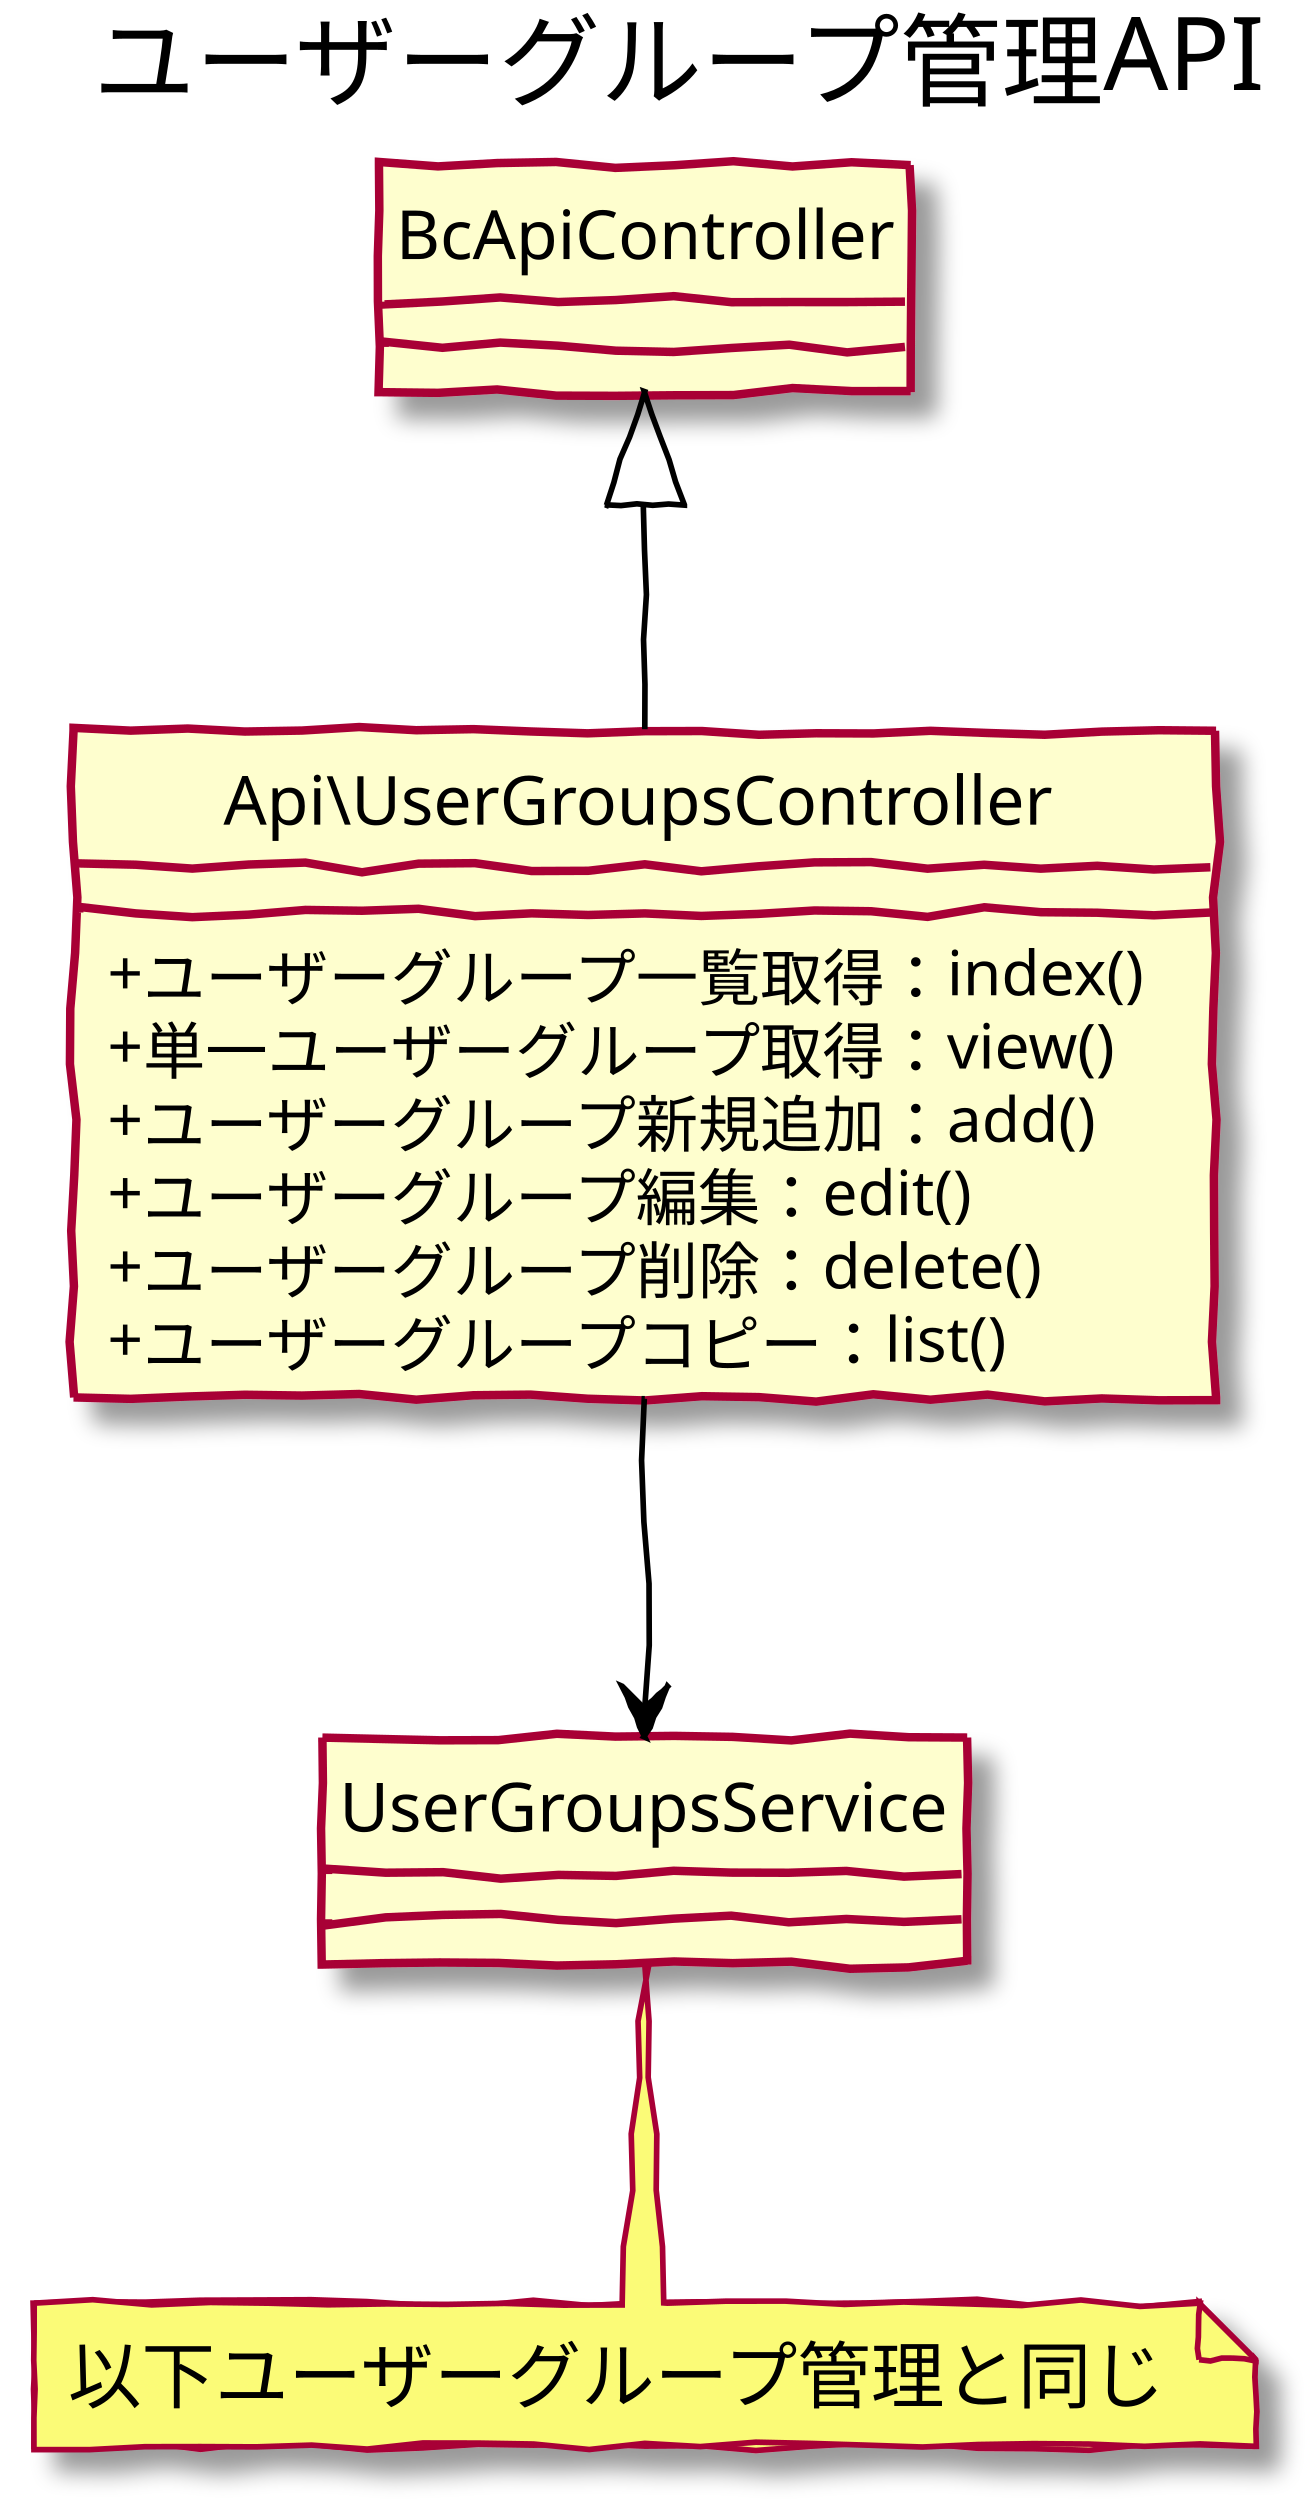
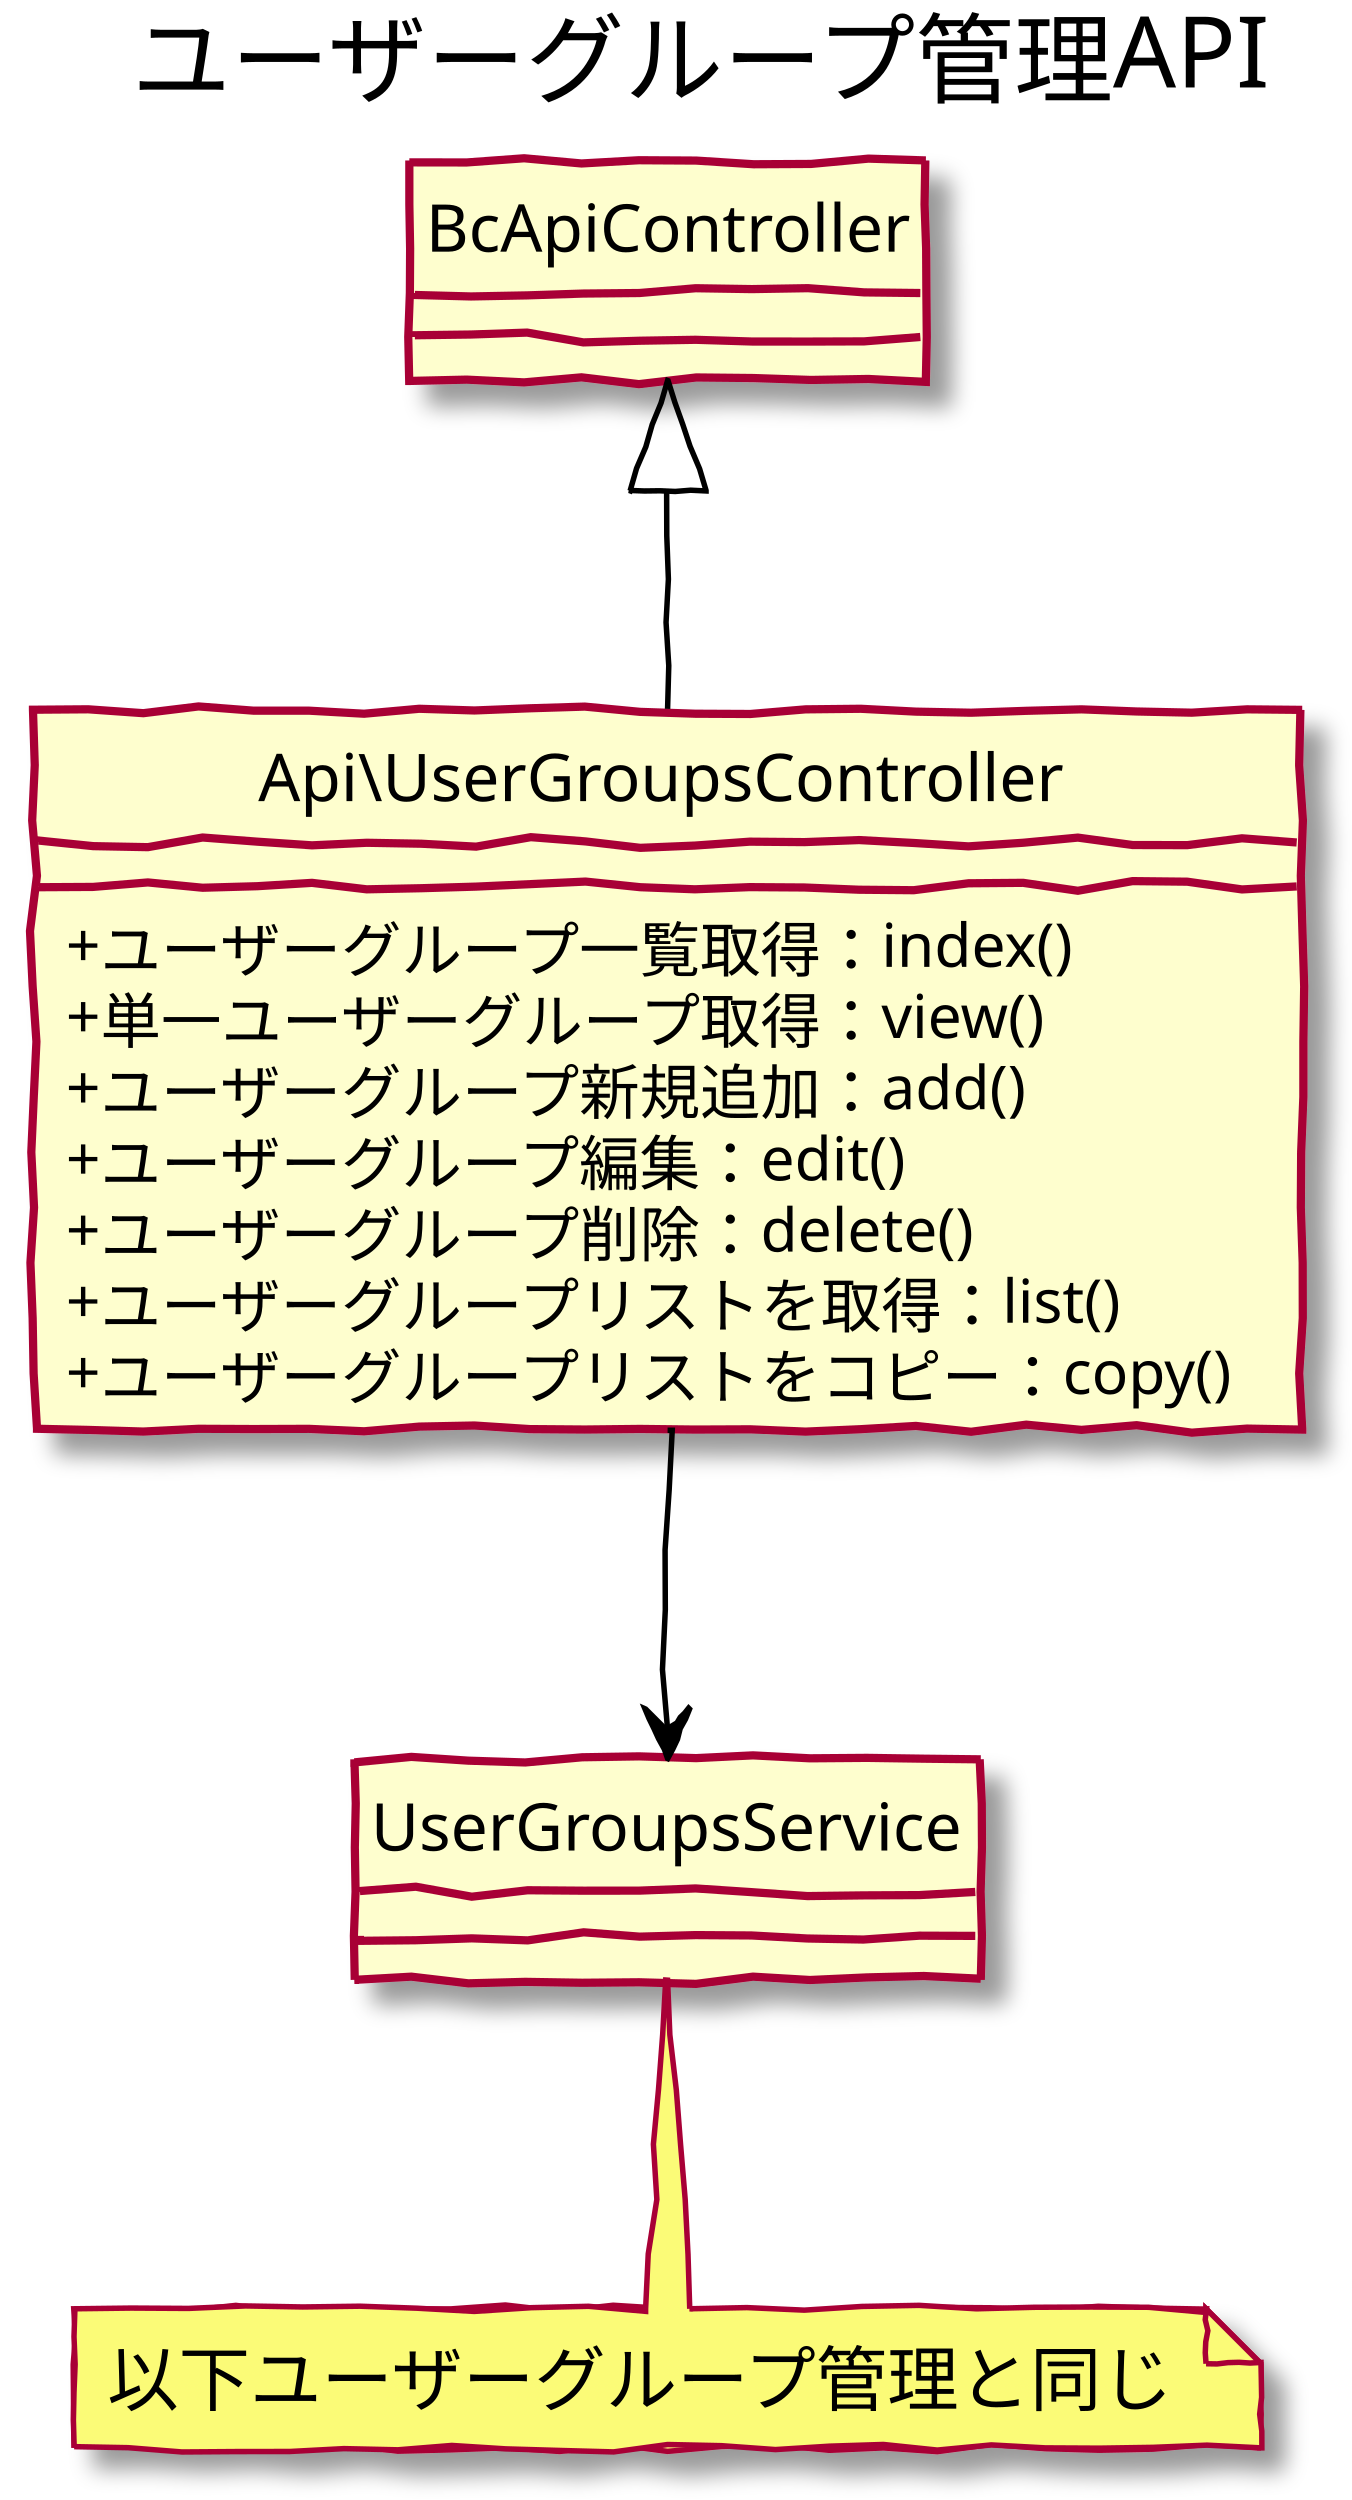
- <svg xmlns="http://www.w3.org/2000/svg" contentScriptType="application/ecmascript" contentStyleType="text/css" height="442px" preserveAspectRatio="none" style="width:231px;height:442px;" version="1.1" viewBox="0 0 231 442" width="231px" zoomAndPan="magnify">
+ <svg xmlns="http://www.w3.org/2000/svg" contentScriptType="application/ecmascript" contentStyleType="text/css" height="455px" preserveAspectRatio="none" style="width:246px;height:455px;" version="1.1" viewBox="0 0 246 455" width="246px" zoomAndPan="magnify">
  <defs>
-     <filter height="300%" id="fa5t74g" width="300%" x="-1" y="-1">
+     <filter height="300%" id="fq2nxlg" width="300%" x="-1" y="-1">
      <feGaussianBlur result="blurOut" stdDeviation="2.0" />
      <feColorMatrix in="blurOut" result="blurOut2" type="matrix" values="0 0 0 0 0 0 0 0 0 0 0 0 0 0 0 0 0 0 .4 0" />
      <feOffset dx="4.0" dy="4.0" in="blurOut2" result="blurOut3" />
      <feBlend in="SourceGraphic" in2="blurOut3" mode="normal" />
    </filter>
  </defs>
  <g>
-     <text fill="#000000" font-family="sans-serif" font-size="18" lengthAdjust="spacingAndGlyphs" textLength="207" x="16.5" y="17.402">ユーザーグループ管理API</text>
-     <polygon fill="#FEFECE" filter="url(#fa5t74g)" points="13,129.199,13,128.686,23.1,129.176,33.2,128.806,43.3,129.337,53.4,129.161,63.5,128.541,73.6,129.104,83.7,128.913,93.8,129.323,103.9,129.653,114,129.273,124.1,129.246,134.2,129.911,144.3,129.639,154.4,129.677,164.5,129.207,174.6,129.591,184.7,129.903,194.8,129.348,204.9,129.103,215,129.199,214.813,129.199,214.997,139.021,215.7,148.843,214.466,158.665,214.967,168.487,214.519,178.309,214.254,188.131,215.079,197.953,214.613,207.775,214.662,217.597,214.744,227.419,214.268,237.241,215,247.062,215,247.543,204.9,247.573,194.8,247.244,184.7,247.764,174.6,246.567,164.5,247.467,154.4,246.509,144.3,247.803,134.2,247.012,124.1,246.848,114,247.604,103.9,247.294,93.8,246.568,83.7,246.68,73.6,247.463,63.5,246.458,53.4,246.735,43.3,246.594,33.2,246.901,23.1,247.316,13,247.062,13.118,247.062,12.303,237.241,13.07,227.419,12.588,217.597,13.13,207.775,13.517,197.953,12.364,188.131,12.427,178.309,13.28,168.487,13.68,158.665,12.898,148.843,12.518,139.021,13,129.199" style="stroke: #A80036; stroke-width: 1.5;" />
-     <text fill="#000000" font-family="sans-serif" font-size="12" lengthAdjust="spacingAndGlyphs" textLength="149" x="39.5" y="145.801">Api\UserGroupsController</text>
-     <path d="M14,153.332 L14,152.652 L24,152.882 L34,153.568 L44,152.846 L54,152.505 L64,154.223 L74,152.694 L84,152.607 L94,154.002 L104,153.956 L114,152.808 L124,154.046 L134,153.17 L144,152.466 L154,152.419 L164,153.582 L174,152.887 L184,153.579 L194,153.068 L204,153.731 L214,153.332 " fill="#FEFECE" style="stroke: #A80036; stroke-width: 1.5;" />
-     <path d="M14,161.332 L14,160.344 L24,161.489 L34,162.154 L44,161.708 L54,160.876 L64,161.02 L74,160.671 L84,161.973 L94,161.479 L104,161.768 L114,161.492 L124,161.94 L134,161.581 L144,160.974 L154,161.106 L164,162.105 L174,160.405 L184,161.276 L194,161.369 L204,161.827 L214,161.332 " fill="#FEFECE" style="stroke: #A80036; stroke-width: 1.5;" />
-     <text fill="#000000" font-family="sans-serif" font-size="11" lengthAdjust="spacingAndGlyphs" textLength="190" x="19" y="175.967">+ユーザーグループ一覧取得：index()</text>
-     <text fill="#000000" font-family="sans-serif" font-size="11" lengthAdjust="spacingAndGlyphs" textLength="183" x="19" y="188.922">+単一ユーザーグループ取得：view()</text>
-     <text fill="#000000" font-family="sans-serif" font-size="11" lengthAdjust="spacingAndGlyphs" textLength="180" x="19" y="201.877">+ユーザーグループ新規追加：add()</text>
-     <text fill="#000000" font-family="sans-serif" font-size="11" lengthAdjust="spacingAndGlyphs" textLength="158" x="19" y="214.832">+ユーザーグループ編集：edit()</text>
-     <text fill="#000000" font-family="sans-serif" font-size="11" lengthAdjust="spacingAndGlyphs" textLength="170" x="19" y="227.787">+ユーザーグループ削除：delete()</text>
-     <text fill="#000000" font-family="sans-serif" font-size="11" lengthAdjust="spacingAndGlyphs" textLength="165" x="19" y="240.742">+ユーザーグループコピー：list()</text>
-     <polygon fill="#FEFECE" filter="url(#fa5t74g)" points="57,307.199,57,307.209,67.364,307.449,77.727,307.685,88.091,307.655,98.454,306.531,108.818,307.031,119.182,306.904,129.546,307.079,139.909,307.707,150.273,306.504,160.636,307.139,171,307.199,170.977,307.199,171.163,315.226,170.871,323.252,171.059,331.279,170.943,339.305,171,347.332,171,346.657,160.636,347.832,150.273,348.075,139.909,346.82,129.546,347.087,119.182,346.786,108.818,347.284,98.454,347.508,88.091,347.041,77.727,346.964,67.364,347.091,57,347.332,56.879,347.332,56.762,339.305,56.896,331.279,56.76,323.252,57.09,315.226,57,307.199" style="stroke: #A80036; stroke-width: 1.5;" />
-     <text fill="#000000" font-family="sans-serif" font-size="12" lengthAdjust="spacingAndGlyphs" textLength="108" x="60" y="323.801">UserGroupsService</text>
-     <path d="M58,331.332 L58,330.412 L68.182,331.093 L78.364,331.002 L88.546,332.15 L98.727,331.483 L108.909,331.662 L119.091,330.751 L129.273,331.074 L139.454,331.103 L149.636,330.782 L159.818,331.788 L170,331.332 " fill="#FEFECE" style="stroke: #A80036; stroke-width: 1.5;" />
-     <path d="M58,339.332 L58,340.331 L68.182,338.987 L78.364,338.552 L88.546,338.384 L98.727,339.429 L108.909,340.01 L119.091,339.221 L129.273,338.687 L139.454,339.863 L149.636,339.273 L159.818,339.789 L170,339.332 " fill="#FEFECE" style="stroke: #A80036; stroke-width: 1.5;" />
-     <polygon fill="#FEFECE" filter="url(#fa5t74g)" points="67,29.199,67,28.633,77.444,29.419,87.889,28.83,98.333,28.636,108.778,29.68,119.222,29.216,129.667,28.502,140.111,29.434,150.556,28.685,161,29.199,160.812,29.199,161.249,37.226,161.172,45.252,161.088,53.279,161.022,61.306,161,69.332,161,69.139,150.556,69.145,140.111,68.606,129.667,69.847,119.222,69.882,108.778,69.984,98.333,69.945,87.889,68.856,77.444,69.454,67,69.332,66.924,69.332,67.159,61.306,66.817,53.279,66.797,45.252,67.065,37.226,67,29.199" style="stroke: #A80036; stroke-width: 1.5;" />
-     <text fill="#000000" font-family="sans-serif" font-size="12" lengthAdjust="spacingAndGlyphs" textLength="88" x="70" y="45.801">BcApiController</text>
-     <path d="M68,53.332 L68,53.818 L78.222,53.304 L88.444,52.589 L98.667,53.403 L108.889,53.049 L119.111,52.359 L129.333,53.429 L139.556,53.403 L149.778,53.405 L160,53.332 " fill="#FEFECE" style="stroke: #A80036; stroke-width: 1.5;" />
-     <path d="M68,61.332 L68,60.424 L78.222,61.49 L88.444,60.568 L98.667,61.116 L108.889,62.002 L119.111,62.226 L129.333,61.524 L139.556,60.943 L149.778,62.3 L160,61.332 " fill="#FEFECE" style="stroke: #A80036; stroke-width: 1.5;" />
-     <polygon fill="#FBFB77" filter="url(#fa5t74g)" points="6,407.199,5.848,407.199,5.974,412.261,6.201,417.323,5.927,422.385,6.099,427.448,6,432.51,6,432.526,15.818,432.843,25.636,431.784,35.455,433.04,45.273,431.885,55.091,432.168,64.909,433.176,74.727,432.793,84.546,432.144,94.364,432.303,104.182,432.067,114,432.471,123.818,432.397,133.636,433.249,143.454,432.482,153.273,431.938,163.091,432.02,172.909,432.859,182.727,432.924,192.546,433.218,202.364,432.19,212.182,432.248,222,432.51,221.811,432.51,221.862,429.448,222.144,426.385,221.927,423.323,221.808,420.261,222,417.199,221.964,417.163,219.984,415.183,217.845,413.044,216.172,411.371,213.987,409.187,212,407.199,212,406.903,202.19,407.834,192.381,407.681,182.571,407.605,172.762,406.502,162.952,406.88,153.143,407.161,143.333,407.265,133.524,407.112,123.714,406.961,113.905,407.082,104.095,407.622,94.286,406.68,84.476,407.652,74.667,407.574,64.857,406.918,55.048,406.588,45.238,406.637,35.429,406.677,25.619,407.015,15.809,406.941,6,407.199" style="stroke: #A80036; stroke-width: 1.0;" />
-     <polygon fill="#FBFB77" points="6,407.199,6.048,407.199,6.038,412.261,5.965,417.323,6.204,422.385,5.994,427.448,6,432.51,6,433.091,15.818,433.098,25.636,432.575,35.455,432.557,45.273,432.605,55.091,432.293,64.909,432.994,74.727,431.919,84.546,431.937,94.364,432.105,104.182,433.073,114,431.986,123.818,432.556,133.636,431.777,143.454,431.995,153.273,432.302,163.091,432.631,172.909,432.19,182.727,432.033,192.546,432.108,202.364,432.509,212.182,432.08,222,432.51,222.119,432.51,222.038,429.448,222.21,426.385,222.046,423.323,221.853,420.261,222,417.199,222.007,417.207,220.019,415.218,218.071,413.271,215.908,411.108,214.01,409.209,212,407.199,212,407.209,201.556,407.774,191.111,406.637,180.667,407.621,170.222,407.313,159.778,407,149.333,407.422,138.889,406.84,128.444,406.842,118,407.199,117.348,407.156,117.129,397.217,116.017,387.219,116.125,377.303,114.597,367.277,114.755,357.363,114,347.389,114.708,347.437,112.803,357.322,113.094,367.354,111.598,377.267,111.872,387.299,110.204,397.2,110,407.199,110,407.519,99.6,407.551,89.2,407.237,78.8,407.417,68.4,407.332,58,407.486,47.6,407.207,37.2,407.073,26.8,407.509,16.4,406.587,6,407.199" style="stroke: #A80036; stroke-width: 1.0;" />
-     <path d="M212,407.199 L212.209,407.199 L211.933,409.199 L211.898,411.199 L211.873,413.199 L211.699,415.199 L212,417.199 " fill="#FBFB77" style="stroke: #A80036; stroke-width: 1.0;" />
-     <path d="M222,417.199 L222,417.426 L220,417.027 L218,416.918 L216,416.912 L214,417.423 L212,417.199 " fill="#FBFB77" style="stroke: #A80036; stroke-width: 1.0;" />
-     <text fill="#000000" font-family="sans-serif" font-size="13" lengthAdjust="spacingAndGlyphs" textLength="195" x="12" y="424.768">以下ユーザーグループ管理と同じ</text>
-     <path d="M114,247.299 L113.91,247.299 L113.429,258.195 L113.84,269.091 L114.749,279.987 L114.786,290.883 L114,301.779 " fill="none" style="stroke: #000000; stroke-width: 1.0;" />
-     <polygon fill="#000000" points="114,307.129,113.814,307.047,114.953,305.397,115.567,303.515,116.623,301.828,117.246,299.95,118,298.129,118.036,298.166,117.238,298.967,116.34,299.669,115.567,300.496,114.682,301.211,114,302.129,114.164,302.293,113.305,301.435,112.259,300.389,111.486,299.616,110.801,298.93,110,298.129,109.956,298.11,110.916,299.981,111.518,301.693,112.586,303.612,113.087,305.279,114,307.129" style="stroke: #000000; stroke-width: 1.0;" />
-     <path d="M114,89.299 L113.731,89.299 L113.946,97.223 L114.287,105.147 L113.775,113.071 L114.027,120.995 L114,128.919 " fill="none" style="stroke: #000000; stroke-width: 1.0;" />
-     <polygon fill="none" points="107,89.249,107.221,89.327,108.536,85.297,109.609,81.182,111.307,77.287,112.746,73.3,114,69.249,113.896,69.213,115.213,73.184,116.719,77.221,118.296,81.283,119.442,85.194,121,89.249,121,89.308,118.2,89.109,115.4,89.337,112.6,89.075,109.8,89.386,107,89.249" style="stroke: #000000; stroke-width: 1.0;" />
+     <text fill="#000000" font-family="sans-serif" font-size="18" lengthAdjust="spacingAndGlyphs" textLength="207" x="24" y="17.402">ユーザーグループ管理API</text>
+     <polygon fill="#FEFECE" filter="url(#fq2nxlg)" points="6,129.199,6,129.17,16.044,129.093,26.087,129.8,36.13,128.573,46.174,129.345,56.217,129.34,66.261,129.899,76.304,128.996,86.348,129.306,96.391,128.909,106.435,128.602,116.478,129.557,126.522,129.896,136.565,129.945,146.609,129.103,156.652,128.995,166.696,129.517,176.739,129.715,186.783,129.369,196.826,129.103,206.87,129.49,216.913,129.706,226.957,129.099,237,129.199,236.672,129.199,236.443,139.262,237.129,149.325,236.749,159.388,237.041,169.451,237.359,179.514,237.212,189.577,237.21,199.64,236.81,209.703,236.749,219.766,237.087,229.829,237.107,239.892,236.452,249.955,237,260.018,237,260.185,226.957,260.005,216.913,260.745,206.87,259.384,196.826,260.238,186.783,259.288,176.739,260.581,166.696,259.517,156.652,260.11,146.609,260.553,136.565,260.135,126.522,260.179,116.478,260.063,106.435,260.172,96.391,260.094,86.348,259.442,76.304,259.64,66.261,260.493,56.217,260.049,46.174,260.086,36.13,260.039,26.087,260.541,16.044,260.244,6,260.018,6.738,260.018,6.116,249.955,5.942,239.892,5.539,229.829,6.195,219.766,5.698,209.703,6.147,199.64,6.629,189.577,5.94,179.514,5.457,169.451,6.725,159.388,5.856,149.325,6.323,139.262,6,129.199" style="stroke: #A80036; stroke-width: 1.5;" />
+     <text fill="#000000" font-family="sans-serif" font-size="12" lengthAdjust="spacingAndGlyphs" textLength="149" x="47" y="145.801">Api\UserGroupsController</text>
+     <path d="M7,153.332 L7,152.98 L16.956,153.997 L26.913,154.184 L36.87,152.427 L46.826,153.183 L56.783,153.851 L66.739,153.385 L76.696,153.558 L86.652,154.09 L96.609,152.364 L106.565,153.138 L116.522,154.307 L126.478,153.893 L136.435,153.183 L146.391,153.265 L156.348,152.892 L166.304,153.422 L176.261,154.04 L186.217,153.381 L196.174,152.443 L206.13,153.794 L216.087,153.816 L226.043,152.571 L236,153.332 " fill="#FEFECE" style="stroke: #A80036; stroke-width: 1.5;" />
+     <path d="M7,161.332 L7,161.474 L16.956,161.418 L26.913,160.603 L36.87,161.569 L46.826,161.289 L56.783,160.678 L66.739,161.857 L76.696,161.653 L86.652,161.364 L96.609,160.909 L106.565,160.446 L116.522,161.471 L126.478,161.853 L136.435,161.456 L146.391,161.522 L156.348,161.93 L166.304,162.018 L176.261,160.757 L186.217,160.676 L196.174,162.12 L206.13,160.361 L216.087,160.467 L226.043,161.877 L236,161.332 " fill="#FEFECE" style="stroke: #A80036; stroke-width: 1.5;" />
+     <text fill="#000000" font-family="sans-serif" font-size="11" lengthAdjust="spacingAndGlyphs" textLength="190" x="12" y="175.967">+ユーザーグループ一覧取得：index()</text>
+     <text fill="#000000" font-family="sans-serif" font-size="11" lengthAdjust="spacingAndGlyphs" textLength="183" x="12" y="188.922">+単一ユーザーグループ取得：view()</text>
+     <text fill="#000000" font-family="sans-serif" font-size="11" lengthAdjust="spacingAndGlyphs" textLength="180" x="12" y="201.877">+ユーザーグループ新規追加：add()</text>
+     <text fill="#000000" font-family="sans-serif" font-size="11" lengthAdjust="spacingAndGlyphs" textLength="158" x="12" y="214.832">+ユーザーグループ編集：edit()</text>
+     <text fill="#000000" font-family="sans-serif" font-size="11" lengthAdjust="spacingAndGlyphs" textLength="170" x="12" y="227.787">+ユーザーグループ削除：delete()</text>
+     <text fill="#000000" font-family="sans-serif" font-size="11" lengthAdjust="spacingAndGlyphs" textLength="198" x="12" y="240.742">+ユーザーグループリストを取得：list()</text>
+     <text fill="#000000" font-family="sans-serif" font-size="11" lengthAdjust="spacingAndGlyphs" textLength="219" x="12" y="253.697">+ユーザーグループリストをコピー：copy()</text>
+     <polygon fill="#FEFECE" filter="url(#fq2nxlg)" points="64.5,320.199,64.5,320.753,74.864,319.753,85.227,320.44,95.591,320.768,105.954,319.824,116.318,319.659,126.682,319.979,137.046,319.477,147.409,320.013,157.773,319.931,168.136,320.081,178.5,320.199,178.298,320.199,178.68,328.226,178.718,336.252,178.469,344.279,178.715,352.305,178.5,360.332,178.5,360.129,168.136,359.632,157.773,359.888,147.409,360.361,137.046,359.75,126.682,361.067,116.318,360.774,105.954,360.863,95.591,360.697,85.227,360.967,74.864,359.752,64.5,360.332,64.566,360.332,64.409,352.305,64.714,344.279,64.579,336.252,64.748,328.226,64.5,320.199" style="stroke: #A80036; stroke-width: 1.5;" />
+     <text fill="#000000" font-family="sans-serif" font-size="12" lengthAdjust="spacingAndGlyphs" textLength="108" x="67.5" y="336.801">UserGroupsService</text>
+     <path d="M65.5,344.332 L65.5,344.17 L75.682,343.383 L85.864,345.201 L96.046,344.026 L106.227,344.106 L116.409,344.093 L126.591,343.695 L136.773,344.368 L146.954,345.086 L157.136,344.959 L167.318,344.908 L177.5,344.332 " fill="#FEFECE" style="stroke: #A80036; stroke-width: 1.5;" />
+     <path d="M65.5,352.332 L65.5,353.23 L75.682,353.125 L85.864,352.78 L96.046,353.15 L106.227,351.679 L116.409,352.471 L126.591,352.187 L136.773,352.254 L146.954,352.807 L157.136,352.997 L167.318,352.294 L177.5,352.332 " fill="#FEFECE" style="stroke: #A80036; stroke-width: 1.5;" />
+     <polygon fill="#FEFECE" filter="url(#fq2nxlg)" points="74.5,29.199,74.5,29.551,84.944,29.568,95.389,28.805,105.833,29.752,116.278,29.162,126.722,29.226,137.167,29.894,147.611,29.836,158.056,28.87,168.5,29.199,168.408,29.199,168.267,37.226,168.558,45.252,168.6,53.279,168.673,61.306,168.5,69.332,168.5,69.505,158.056,68.97,147.611,69.152,137.167,68.802,126.722,68.696,116.278,69.915,105.833,68.673,95.389,69.592,84.944,69.092,74.5,69.332,74.474,69.332,74.302,61.306,74.599,53.279,74.642,45.252,74.501,37.226,74.5,29.199" style="stroke: #A80036; stroke-width: 1.5;" />
+     <text fill="#000000" font-family="sans-serif" font-size="12" lengthAdjust="spacingAndGlyphs" textLength="88" x="77.5" y="45.801">BcApiController</text>
+     <path d="M75.5,53.332 L75.5,53.682 L85.722,53.955 L95.944,53.758 L106.167,53.426 L116.389,53.328 L126.611,52.457 L136.833,52.617 L147.056,52.447 L157.278,53.215 L167.5,53.332 " fill="#FEFECE" style="stroke: #A80036; stroke-width: 1.5;" />
+     <path d="M75.5,61.332 L75.5,61.016 L85.722,60.883 L95.944,60.532 L106.167,62.317 L116.389,62.014 L126.611,61.842 L136.833,62.156 L147.056,62.166 L157.278,62.132 L167.5,61.332 " fill="#FEFECE" style="stroke: #A80036; stroke-width: 1.5;" />
+     <polygon fill="#FBFB77" filter="url(#fq2nxlg)" points="13.5,420.199,13.422,420.199,13.742,425.261,13.317,430.323,13.369,435.385,13.396,440.448,13.5,445.51,13.5,444.977,23.318,444.804,33.136,445.457,42.955,445.068,52.773,445.887,62.591,444.911,72.409,446.113,82.227,445.862,92.046,445.497,101.864,446.166,111.682,444.869,121.5,446.151,131.318,445.25,141.136,445.021,150.954,445.955,160.773,445.516,170.591,446.197,180.409,444.895,190.227,445.655,200.046,445.941,209.864,445.744,219.682,444.899,229.5,445.51,229.309,445.51,229.439,442.448,229.54,439.385,229.403,436.323,229.498,433.261,229.5,430.199,229.347,430.046,227.545,428.244,225.673,426.372,223.336,424.035,221.602,422.301,219.5,420.199,219.5,420.257,209.69,420.08,199.881,419.741,190.071,420.514,180.262,420.014,170.452,419.943,160.643,420.659,150.833,420.782,141.024,420.351,131.214,420.668,121.405,420.17,111.595,419.555,101.786,420.637,91.976,419.511,82.167,420.212,72.357,420.209,62.548,420.356,52.738,420.757,42.929,419.579,33.119,420.627,23.309,420.704,13.5,420.199" style="stroke: #A80036; stroke-width: 1.0;" />
+     <polygon fill="#FBFB77" points="13.5,420.199,13.636,420.199,13.468,425.261,13.675,430.323,13.468,435.385,13.358,440.448,13.5,445.51,13.5,445.29,23.318,445.477,33.136,446.259,42.955,446.186,52.773,446.171,62.591,445.648,72.409,445.866,82.227,445.069,92.046,445.694,101.864,445.981,111.682,446.247,121.5,444.902,131.318,445.113,141.136,445.821,150.954,445.203,160.773,444.891,170.591,445.913,180.409,444.974,190.227,445.512,200.046,445.566,209.864,445.416,219.682,445.016,229.5,445.51,229.66,445.51,229.648,442.448,229.258,439.385,229.615,436.323,229.562,433.261,229.5,430.199,229.507,430.206,227.636,428.335,225.466,426.166,223.535,424.234,221.41,422.109,219.5,420.199,219.5,420.869,209.056,419.927,198.611,419.876,188.167,419.927,177.722,420.204,167.278,419.573,156.833,419.774,146.389,420.447,135.944,419.983,125.5,420.199,125.532,420.201,125.217,410.257,124.704,400.298,123.864,390.319,123.087,380.343,121.914,370.341,121.5,360.389,121.159,360.366,120.602,370.342,119.845,380.304,118.917,390.255,119.546,400.31,117.979,410.218,117.5,420.199,117.5,420.667,107.1,419.744,96.7,419.998,86.3,420.679,75.9,420.093,65.5,419.728,55.1,419.867,44.7,419.68,34.3,420.132,23.9,420.069,13.5,420.199" style="stroke: #A80036; stroke-width: 1.0;" />
+     <path d="M219.5,420.199 L219.584,420.199 L219.351,422.199 L219.831,424.199 L219.448,426.199 L219.357,428.199 L219.5,430.199 " fill="#FBFB77" style="stroke: #A80036; stroke-width: 1.0;" />
+     <path d="M229.5,430.199 L229.5,429.971 L227.5,430.073 L225.5,429.941 L223.5,429.998 L221.5,430.236 L219.5,430.199 " fill="#FBFB77" style="stroke: #A80036; stroke-width: 1.0;" />
+     <text fill="#000000" font-family="sans-serif" font-size="13" lengthAdjust="spacingAndGlyphs" textLength="195" x="19.5" y="437.768">以下ユーザーグループ管理と同じ</text>
+     <path d="M121.5,260.309 L122.346,260.309 L121.786,271.197 L121.045,282.085 L121.087,292.973 L120.565,303.861 L121.5,314.749 " fill="none" style="stroke: #000000; stroke-width: 1.0;" />
+     <polygon fill="#000000" points="121.5,320.049,121.524,320.06,122.458,318.319,123.3,316.538,123.79,314.601,124.758,312.875,125.5,311.049,125.328,310.877,124.621,311.77,123.807,312.556,123.212,313.561,122.218,314.167,121.5,315.049,121.59,315.139,120.861,314.411,119.747,313.296,119.048,312.597,118.154,311.704,117.5,311.049,117.378,310.995,118.12,312.769,119.026,314.616,119.853,316.428,120.901,318.338,121.5,320.049" style="stroke: #000000; stroke-width: 1.0;" />
+     <path d="M121.5,89.659 L121.327,89.659 L121.352,97.531 L121.647,105.403 L121.219,113.275 L121.716,121.147 L121.5,129.019 " fill="none" style="stroke: #000000; stroke-width: 1.0;" />
+     <polygon fill="none" points="114.5,89.259,114.681,89.323,115.854,85.243,117.533,81.341,118.702,77.26,120.314,73.334,121.5,69.259,121.588,69.29,122.827,73.234,124.264,77.247,125.586,81.219,127.332,85.341,128.5,89.259,128.5,89.353,125.7,89.218,122.9,89.445,120.1,89.322,117.3,89.359,114.5,89.259" style="stroke: #000000; stroke-width: 1.0;" />
  </g>
</svg>
